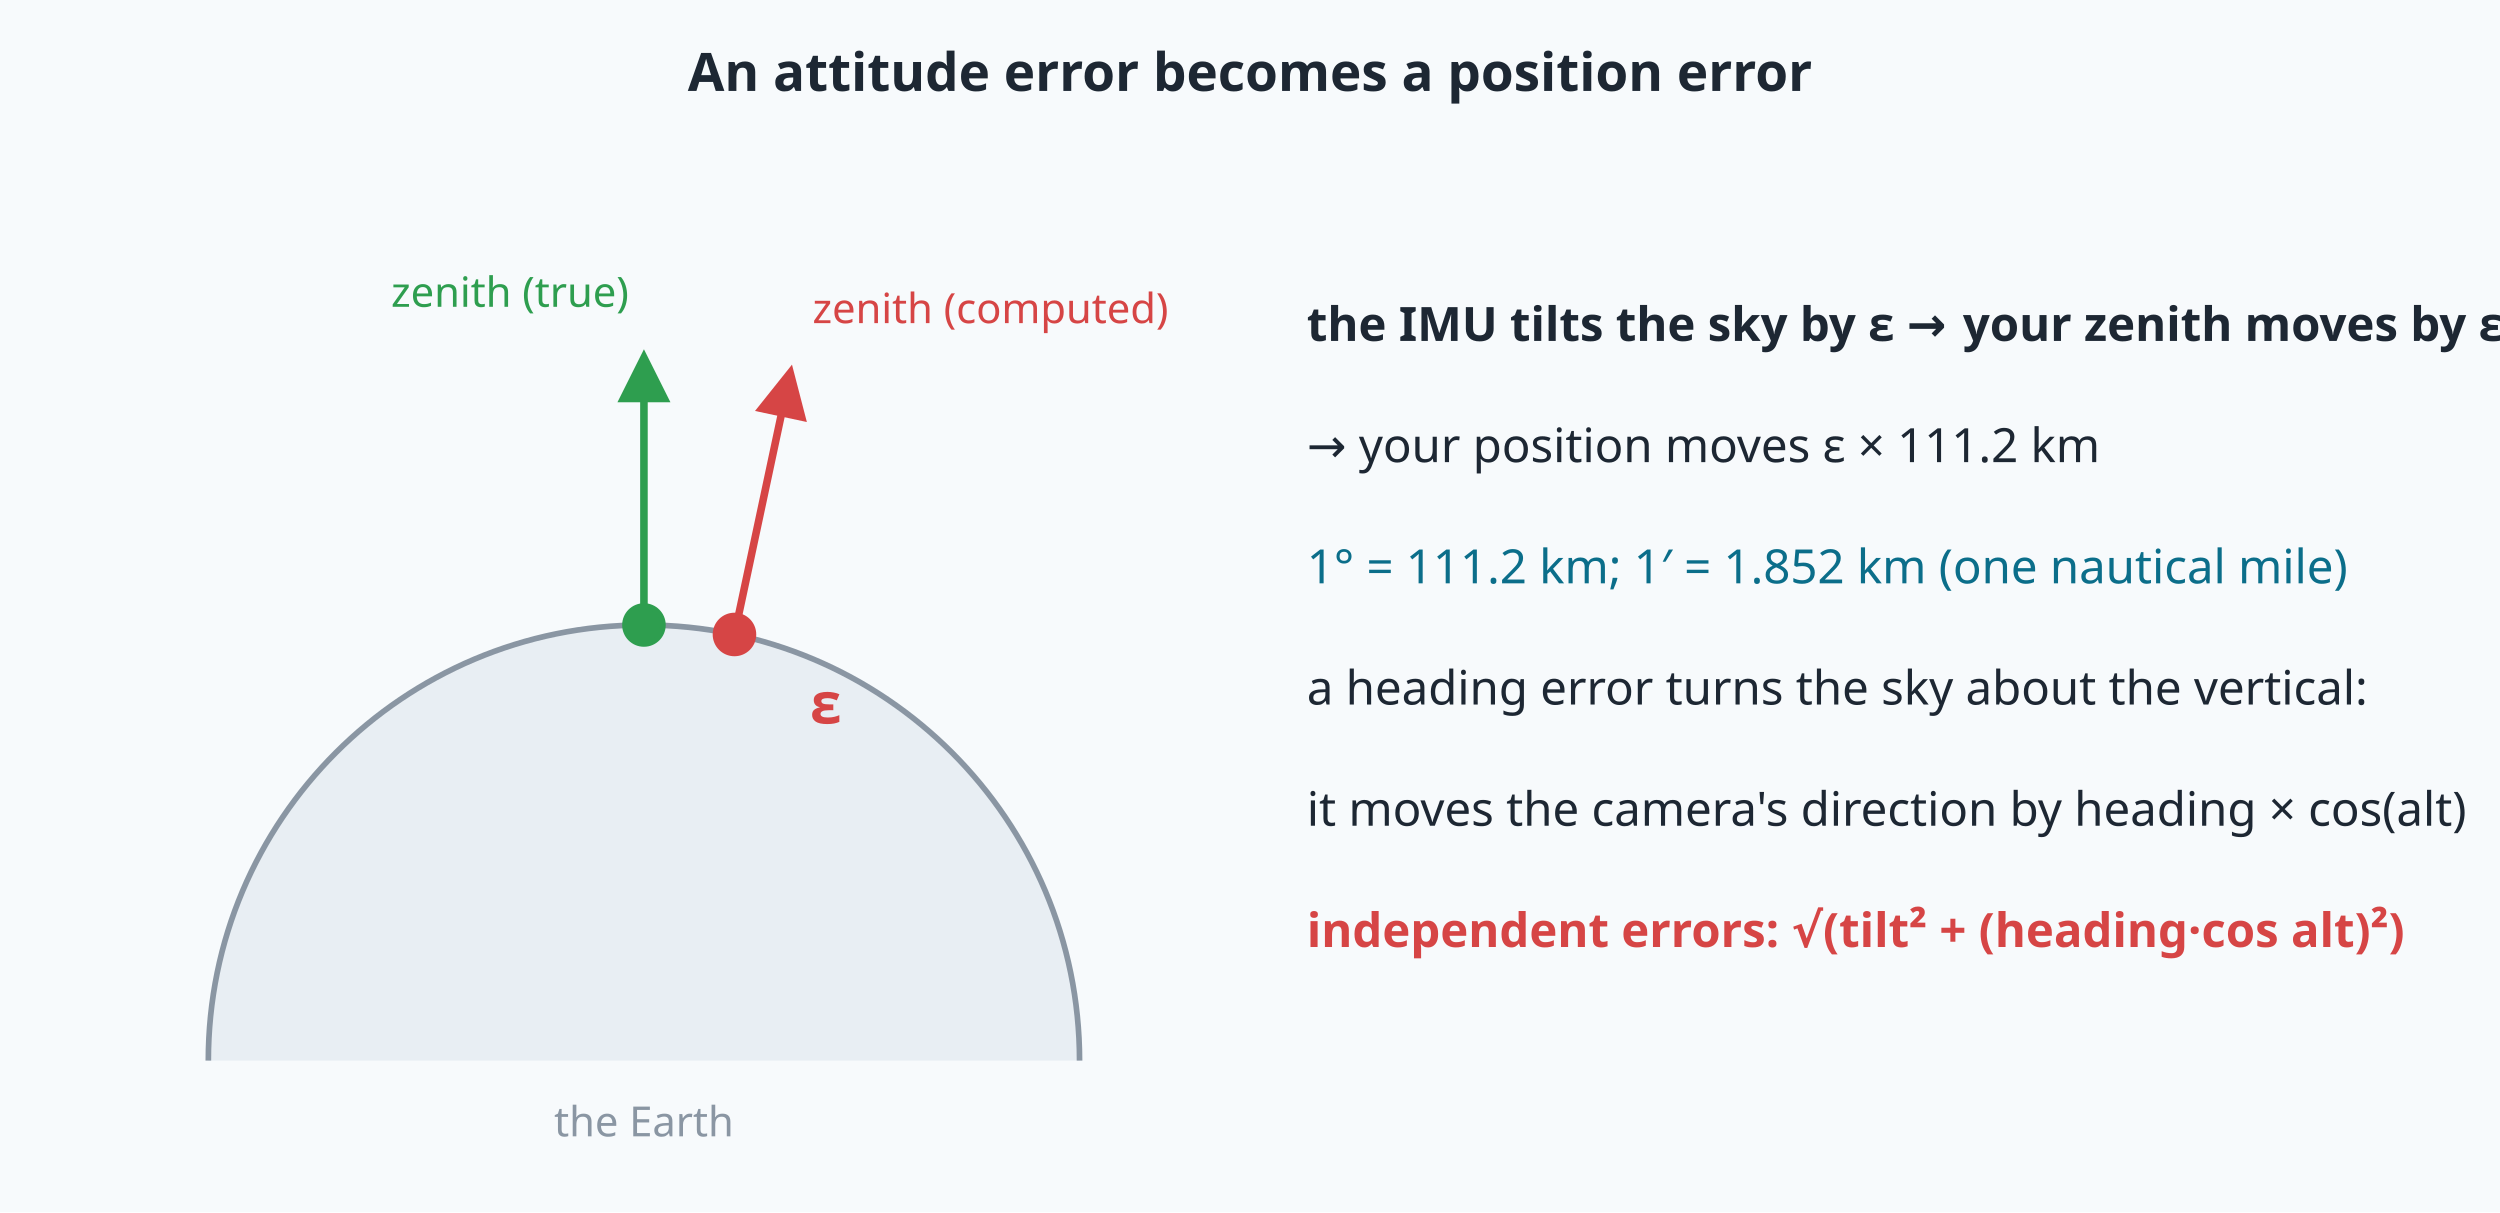
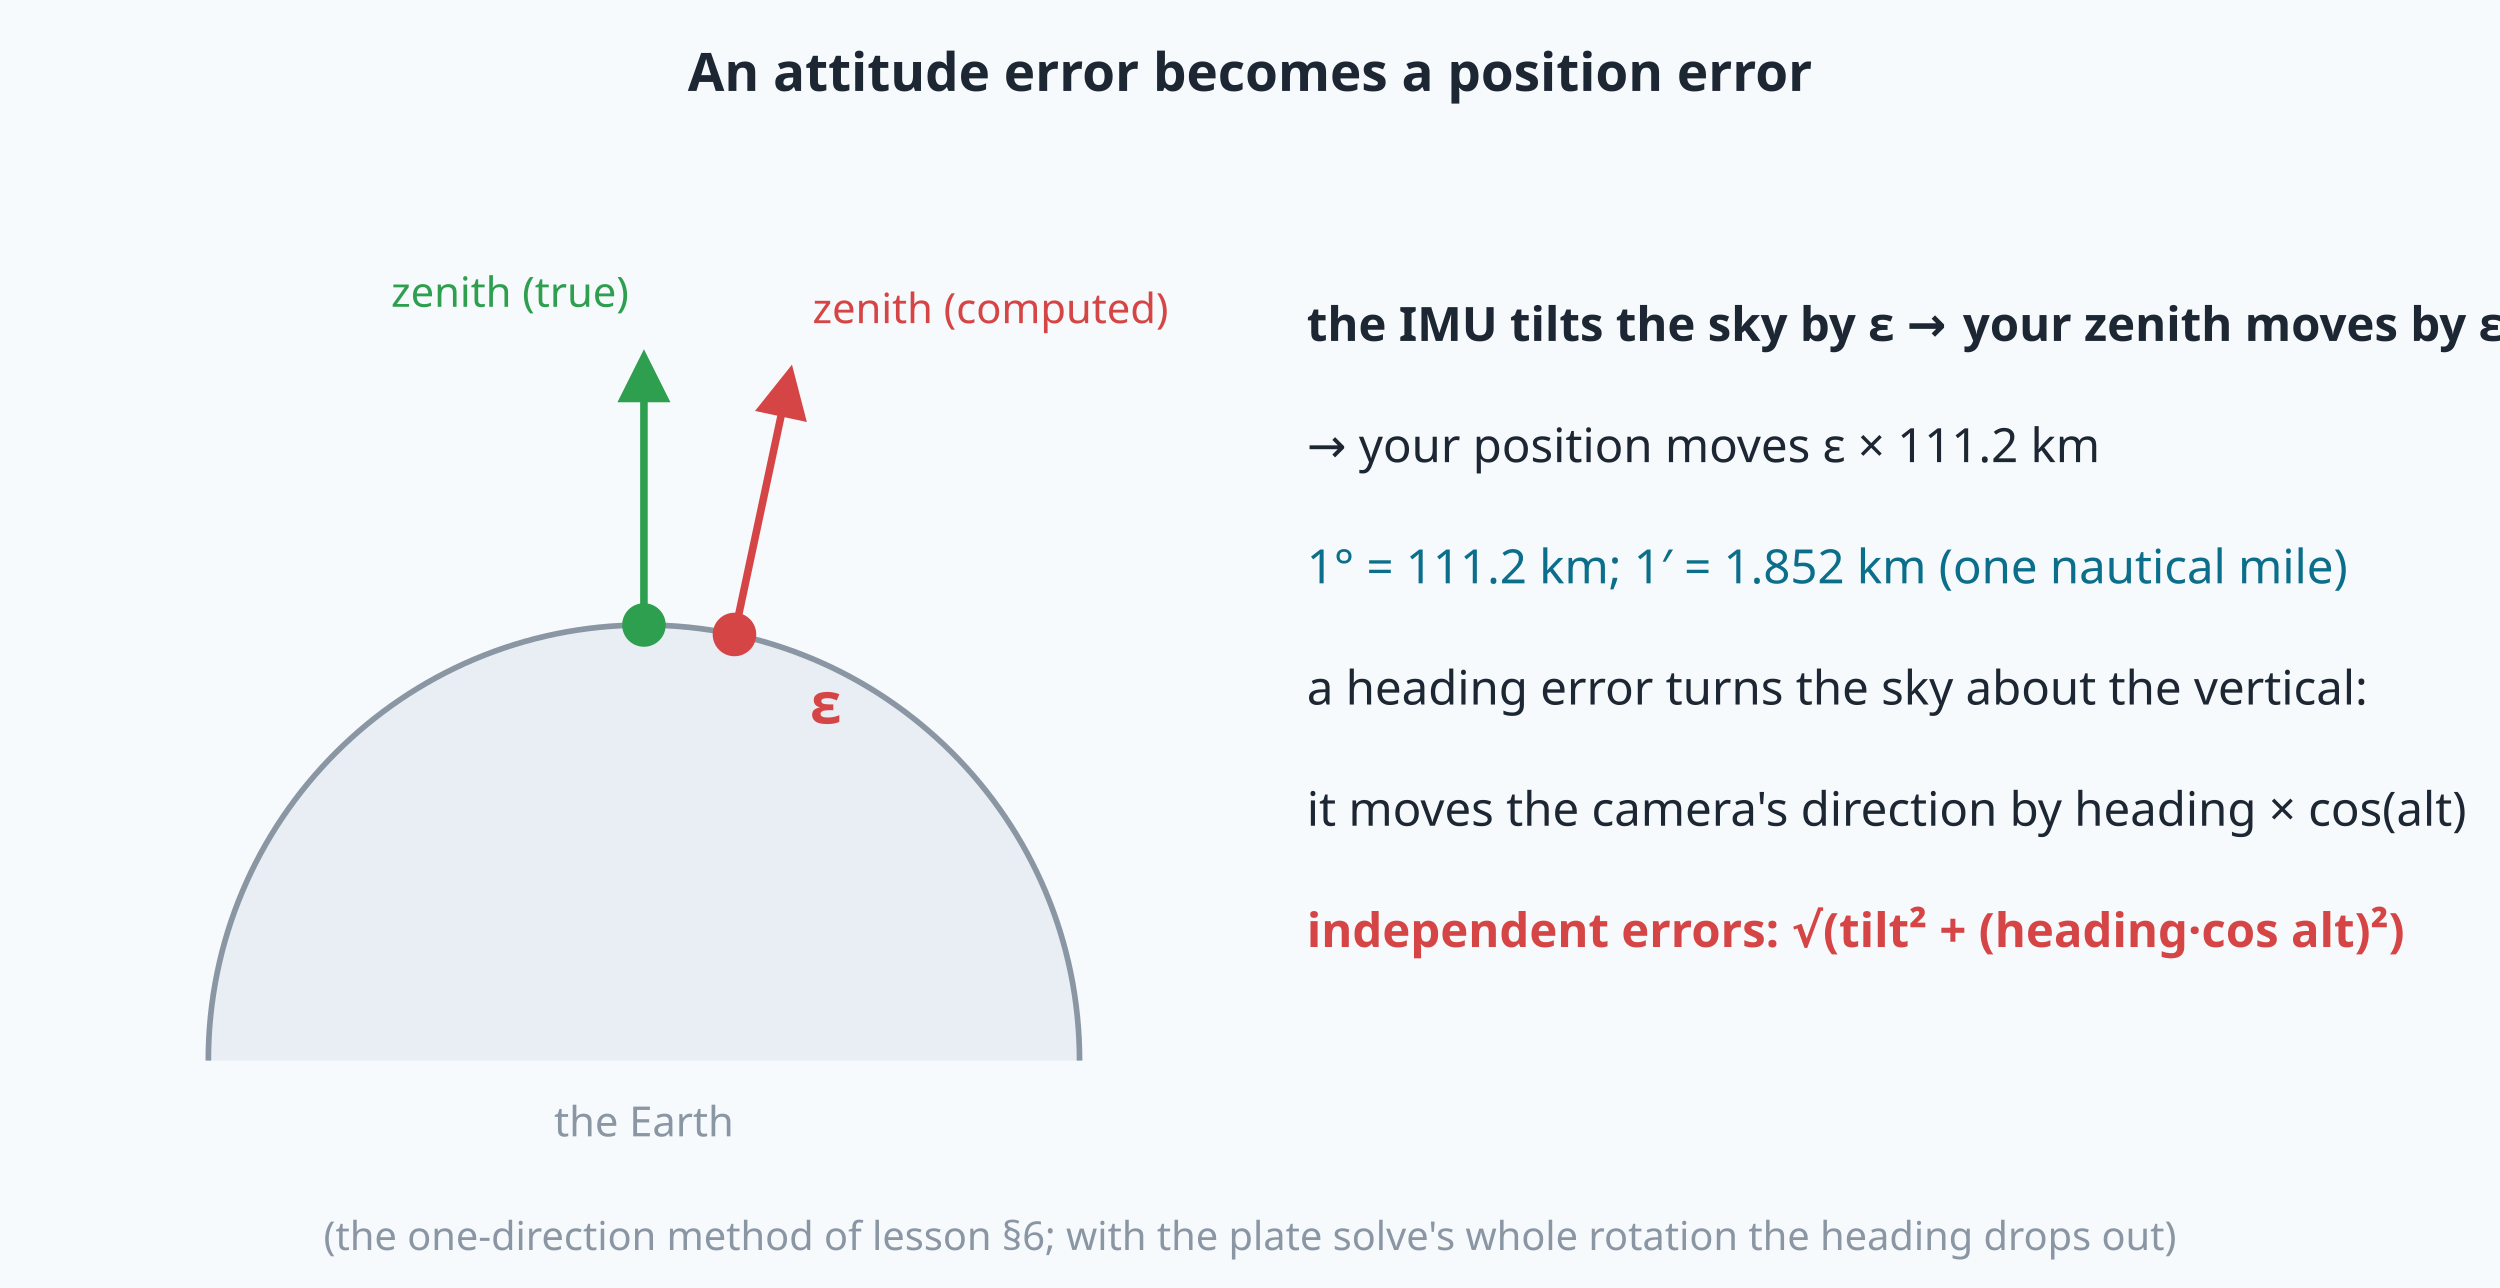
- <svg xmlns="http://www.w3.org/2000/svg" viewBox="0 0 660 320" font-family="sans-serif" font-size="13">
-   <rect width="660" height="320" fill="#f7fafc" />
+ <svg xmlns="http://www.w3.org/2000/svg" viewBox="0 0 660 340" font-family="sans-serif" font-size="13">
+   <rect width="660" height="340" fill="#f7fafc" />
  <defs>
    <marker id="mi" viewBox="0 0 10 10" refX="8" refY="5" markerWidth="7" markerHeight="7" orient="auto-start-reverse">
      <path d="M0 0L10 5L0 10z" fill="#1d2733" />
    </marker>
    <marker id="mr" viewBox="0 0 10 10" refX="8" refY="5" markerWidth="7" markerHeight="7" orient="auto-start-reverse">
      <path d="M0 0L10 5L0 10z" fill="#d64545" />
    </marker>
    <marker id="mb" viewBox="0 0 10 10" refX="8" refY="5" markerWidth="7" markerHeight="7" orient="auto-start-reverse">
      <path d="M0 0L10 5L0 10z" fill="#0b6e8a" />
    </marker>
    <marker id="mo" viewBox="0 0 10 10" refX="8" refY="5" markerWidth="7" markerHeight="7" orient="auto-start-reverse">
      <path d="M0 0L10 5L0 10z" fill="#a8680d" />
    </marker>
    <marker id="mg" viewBox="0 0 10 10" refX="8" refY="5" markerWidth="7" markerHeight="7" orient="auto-start-reverse">
      <path d="M0 0L10 5L0 10z" fill="#8a96a3" />
    </marker>
    <marker id="mn" viewBox="0 0 10 10" refX="8" refY="5" markerWidth="7" markerHeight="7" orient="auto-start-reverse">
      <path d="M0 0L10 5L0 10z" fill="#2e9e4f" />
    </marker>
  </defs>
  <text x="330.0" y="24.0" text-anchor="middle" font-size="14" fill="#1d2733" font-weight="bold">An attitude error becomes a position error</text>
  <path d="M55,280 A115,115 0 0 1 285,280" stroke="#8a96a3" fill="#e8eef3" stroke-width="1.5" />
  <text x="170.0" y="300.0" text-anchor="middle" font-size="11" fill="#8a96a3" font-weight="normal">the Earth</text>
  <circle cx="170.0" cy="165.0" r="5.0" stroke="#2e9e4f" fill="#2e9e4f" stroke-width="1.5" />
  <line x1="170.0" y1="165.0" x2="170.0" y2="95.0" stroke="#2e9e4f" stroke-width="2.0" marker-end="url(#mn)" />
  <text x="166.0" y="81.0" text-anchor="end" font-size="11" fill="#2e9e4f" font-weight="normal">zenith (true)</text>
  <circle cx="193.9" cy="167.5" r="5.0" stroke="#d64545" fill="#d64545" stroke-width="1.5" />
  <line x1="193.9" y1="167.5" x2="208.5" y2="99.0" stroke="#d64545" stroke-width="2.0" marker-end="url(#mr)" />
  <text x="214.5" y="85.3" text-anchor="start" font-size="11" fill="#d64545" font-weight="normal">zenith (computed)</text>
  <text x="218.0" y="191.0" text-anchor="middle" font-size="15" fill="#d64545" font-weight="bold">ε</text>
  <text x="345.0" y="90.0" text-anchor="start" font-size="12.5" fill="#1d2733" font-weight="bold">the IMU tilts the sky by ε  →  your zenith moves by ε</text>
  <text x="345.0" y="122.0" text-anchor="start" font-size="12.5" fill="#1d2733" font-weight="normal">→  your position moves ε × 111.2 km</text>
  <text x="345.0" y="154.0" text-anchor="start" font-size="12.5" fill="#0b6e8a" font-weight="normal">1° = 111.2 km;   1′ = 1.852 km (one nautical mile)</text>
  <text x="345.0" y="186.0" text-anchor="start" font-size="12.5" fill="#1d2733" font-weight="normal">a heading error turns the sky about the vertical:</text>
  <text x="345.0" y="218.0" text-anchor="start" font-size="12.5" fill="#1d2733" font-weight="normal">it moves the camera's direction by heading × cos(alt)</text>
  <text x="345.0" y="250.0" text-anchor="start" font-size="12.5" fill="#d64545" font-weight="bold">independent errors: √(tilt² + (heading·cos alt)²)</text>
+   <text x="330.0" y="330.0" text-anchor="middle" font-size="10.5" fill="#8a96a3" font-weight="normal">(the one-direction method of lesson §6; with the plate solve's whole rotation the heading drops out)</text>
</svg>
